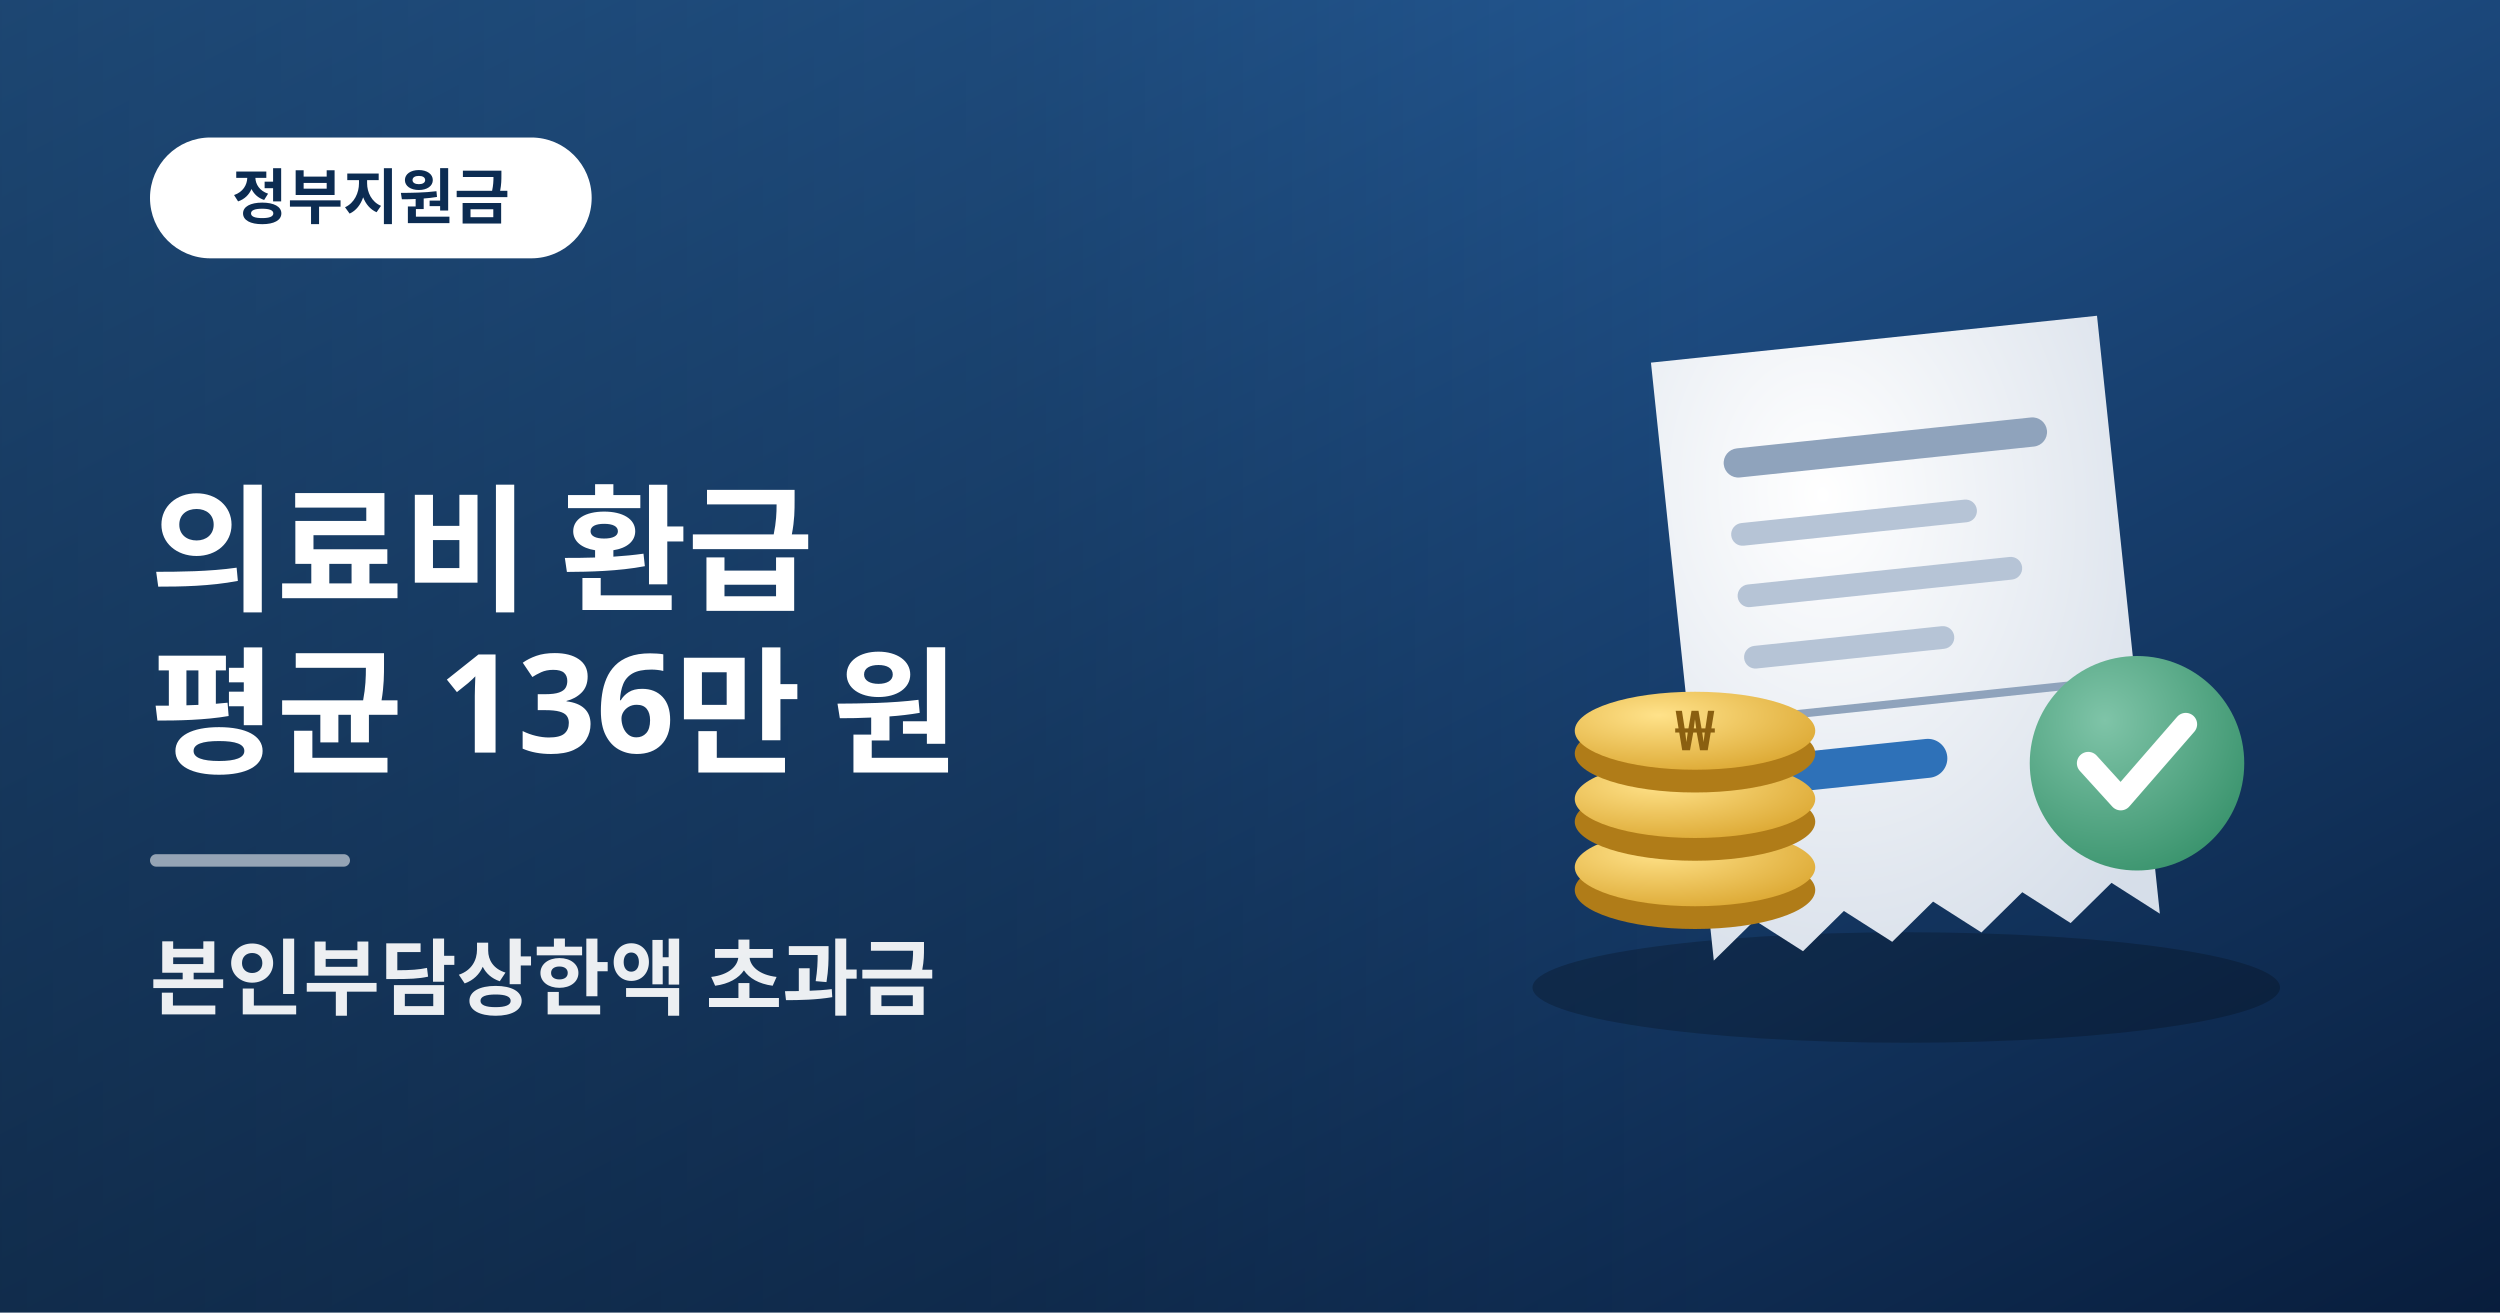
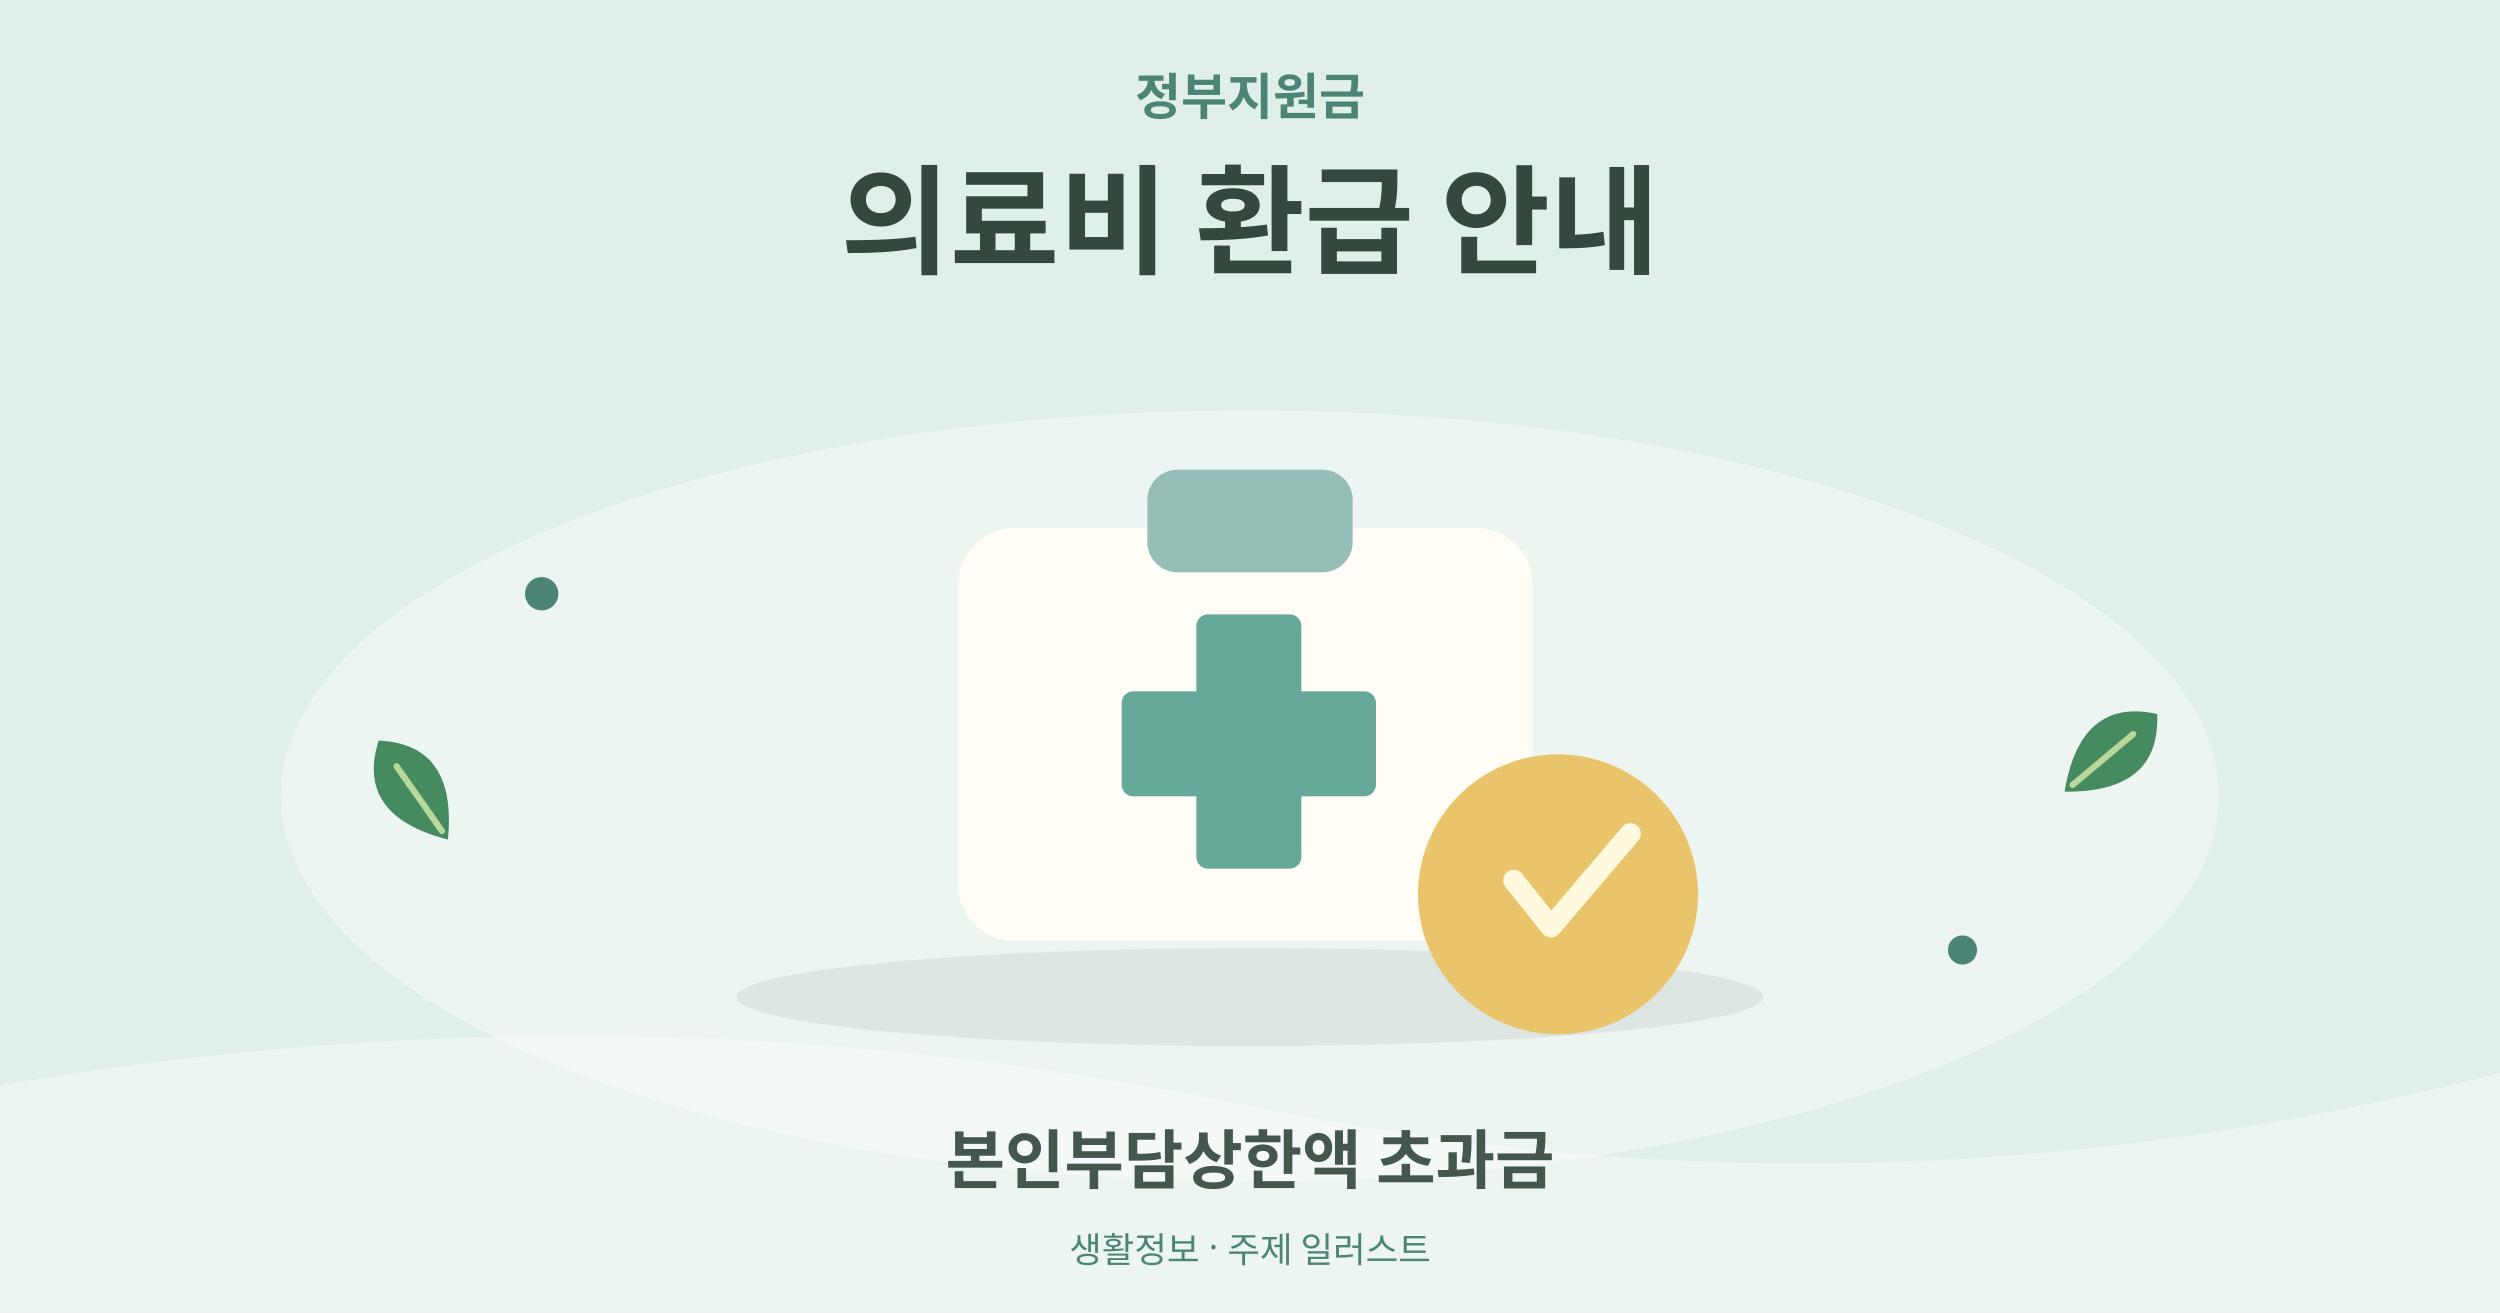
- <svg xmlns="http://www.w3.org/2000/svg" viewBox="0 0 1200 630" width="1200" height="630">
-   <defs>
-     <linearGradient id="bg" x1="0" y1="0" x2="1" y2="1">
-       <stop offset="0" stop-color="#2E71B8" />
-       <stop offset="1" stop-color="#081D3C" />
-     </linearGradient>
-     <linearGradient id="scrim" x1="0" y1="0" x2="1" y2="0">
-       <stop offset="0" stop-color="#000000" stop-opacity="0.38" />
-       <stop offset="0.6" stop-color="#000000" stop-opacity="0.22" />
-       <stop offset="1" stop-color="#000000" stop-opacity="0" />
-     </linearGradient>
-     <radialGradient id="paper" cx="0.35" cy="0.25" r="0.9">
-       <stop offset="0" stop-color="#ffffff" />
-       <stop offset="1" stop-color="#D6DEE9" />
-     </radialGradient>
-     <radialGradient id="coin" cx="0.35" cy="0.3" r="0.85">
-       <stop offset="0" stop-color="#FFE28A" />
-       <stop offset="1" stop-color="#D9A32B" />
-     </radialGradient>
-     <radialGradient id="badgeg" cx="0.35" cy="0.3" r="0.9">
-       <stop offset="0" stop-color="#7FC4A8" />
-       <stop offset="1" stop-color="#2E8B63" />
-     </radialGradient>
-   </defs>
-   <rect width="1200" height="630" fill="url(#bg)" />
-   <rect width="820" height="630" fill="url(#scrim)" />
-   <g transform="translate(915,318) scale(0.78) translate(-600,-330)">
-     <ellipse cx="600" cy="530" rx="230" ry="34" fill="#000000" opacity="0.22" />
-     <g transform="rotate(-6 600 320)">
-       <path d="M462 130 h276 v370 l-27.6 -22 l-27.6 22 l-27.6 -22 l-27.6 22 l-27.6 -22 l-27.6 22 l-27.6 -22 l-27.6 22 l-27.6 -22 l-27.6 22 Z" fill="url(#paper)" />
-       <rect x="500" y="188" width="200" height="18" rx="9" fill="#8FA3BC" />
-       <rect x="500" y="234" width="152" height="14" rx="7" fill="#B6C4D6" />
-       <rect x="500" y="272" width="176" height="14" rx="7" fill="#B6C4D6" />
-       <rect x="500" y="310" width="130" height="14" rx="7" fill="#B6C4D6" />
-       <rect x="500" y="352" width="200" height="5" rx="2.5" fill="#8FA3BC" />
-       <rect x="500" y="378" width="118" height="24" rx="12" fill="#2E71B8" />
+ <svg xmlns="http://www.w3.org/2000/svg" width="1200" height="630" viewBox="0 0 1200 630" role="img" aria-labelledby="title desc">
+   <g font-family="'Malgun Gothic','Apple SD Gothic Neo',sans-serif">
+     <rect x="0" y="0" width="1200" height="630" rx="0" fill="#E1EFE9" />
+     <ellipse cx="600" cy="382" rx="465" ry="185" fill="#FFFFFF65" />
+     <path d="M0 521 Q300 469 600 531 T1200 515 V630 H0 Z" fill="#FFFFFF60" stroke="none" stroke-width="1" stroke-linecap="round" stroke-linejoin="round" />
+     <text x="600" y="55" text-anchor="middle" fill="#4C8575" font-size="24" font-weight="700">정부지원금</text>
+     <text x="600" y="127" text-anchor="middle" fill="#34483E" font-size="57" font-weight="700">의료비 환급 안내</text>
+     <g transform="translate(600 352) scale(1.12)">
+       <ellipse cx="0" cy="113" rx="220" ry="21" fill="#00000010" />
+       <rect x="-125" y="-88" width="246" height="177" rx="24" fill="#FFFDF5" />
+       <rect x="-44" y="-113" width="88" height="44" rx="13" fill="#94BEB6" />
+       <rect x="-23" y="-51" width="45" height="109" rx="5" fill="#67A998" />
+       <rect x="-55" y="-18" width="109" height="45" rx="5" fill="#67A998" />
+       <ellipse cx="132" cy="69" rx="60" ry="60" fill="#EAC46B" />
+       <path d="M113 63 l16 20 l34 -40" fill="none" stroke="#FFF9DF" stroke-width="9" stroke-linecap="round" stroke-linejoin="round" />
    </g>
-     <circle cx="742" cy="392" r="66" fill="url(#badgeg)" />
-     <path d="M712 392 l20 22 l40 -46" fill="none" stroke="#ffffff" stroke-width="14" stroke-linecap="round" stroke-linejoin="round" />
-     <g>
-       <ellipse cx="470" cy="470" rx="74" ry="24" fill="#B07C18" />
-       <ellipse cx="470" cy="456" rx="74" ry="24" fill="url(#coin)" />
-       <ellipse cx="470" cy="428" rx="74" ry="24" fill="#B07C18" />
-       <ellipse cx="470" cy="414" rx="74" ry="24" fill="url(#coin)" />
-       <ellipse cx="470" cy="386" rx="74" ry="24" fill="#B07C18" />
-       <ellipse cx="470" cy="372" rx="74" ry="24" fill="url(#coin)" />
-       <text x="470" y="384" text-anchor="middle" font-family="'Apple SD Gothic Neo','Malgun Gothic',sans-serif" font-size="34" font-weight="700" fill="#8A5F10">₩</text>
+     <g transform="translate(215 403) rotate(-35)">
+       <path d="M0 0 Q-30 -35 0 -58 Q30 -35 0 0" fill="#468A60" stroke="none" stroke-width="1" stroke-linecap="round" stroke-linejoin="round" />
+       <path d="M0 -5 L0 -43" fill="none" stroke="#B8D99B" stroke-width="3" stroke-linecap="round" stroke-linejoin="round" />
    </g>
+     <g transform="translate(991 380) rotate(50)">
+       <path d="M0 0 Q-30 -35 0 -58 Q30 -35 0 0" fill="#468A60" stroke="none" stroke-width="1" stroke-linecap="round" stroke-linejoin="round" />
+       <path d="M0 -5 L0 -43" fill="none" stroke="#B8D99B" stroke-width="3" stroke-linecap="round" stroke-linejoin="round" />
+     </g>
+     <ellipse cx="260" cy="285" rx="8" ry="8" fill="#4C8575" />
+     <ellipse cx="942" cy="456" rx="7" ry="7" fill="#4C8575" />
+     <text x="600" y="568" text-anchor="middle" fill="#43574D" font-size="31" font-weight="600">본인부담상한액 초과금</text>
+     <text x="600" y="606" text-anchor="middle" fill="#4C8575" font-size="17" font-weight="400">생활정보 · 주제 일러스트</text>
  </g>
-   <rect x="72" y="66" width="212" height="58" rx="29" fill="#ffffff" />
-   <text x="178" y="105" text-anchor="middle" font-family="'Apple SD Gothic Neo','Malgun Gothic',sans-serif" font-size="29" font-weight="700" fill="#0C2C52">정부지원금</text>
-   <text x="72" y="288" font-family="'Apple SD Gothic Neo','Malgun Gothic',sans-serif" font-size="66" font-weight="800" fill="#ffffff">의료비 환급</text>
-   <text x="72" y="366" font-family="'Apple SD Gothic Neo','Malgun Gothic',sans-serif" font-size="66" font-weight="800" fill="#ffffff">평균 136만 원</text>
-   <rect x="72" y="410" width="96" height="6" rx="3" fill="#ffffff" opacity="0.55" />
-   <text x="72" y="484" font-family="'Apple SD Gothic Neo','Malgun Gothic',sans-serif" font-size="40" font-weight="600" fill="#ffffff" opacity="0.92">본인부담상한액 초과금</text>
</svg>
